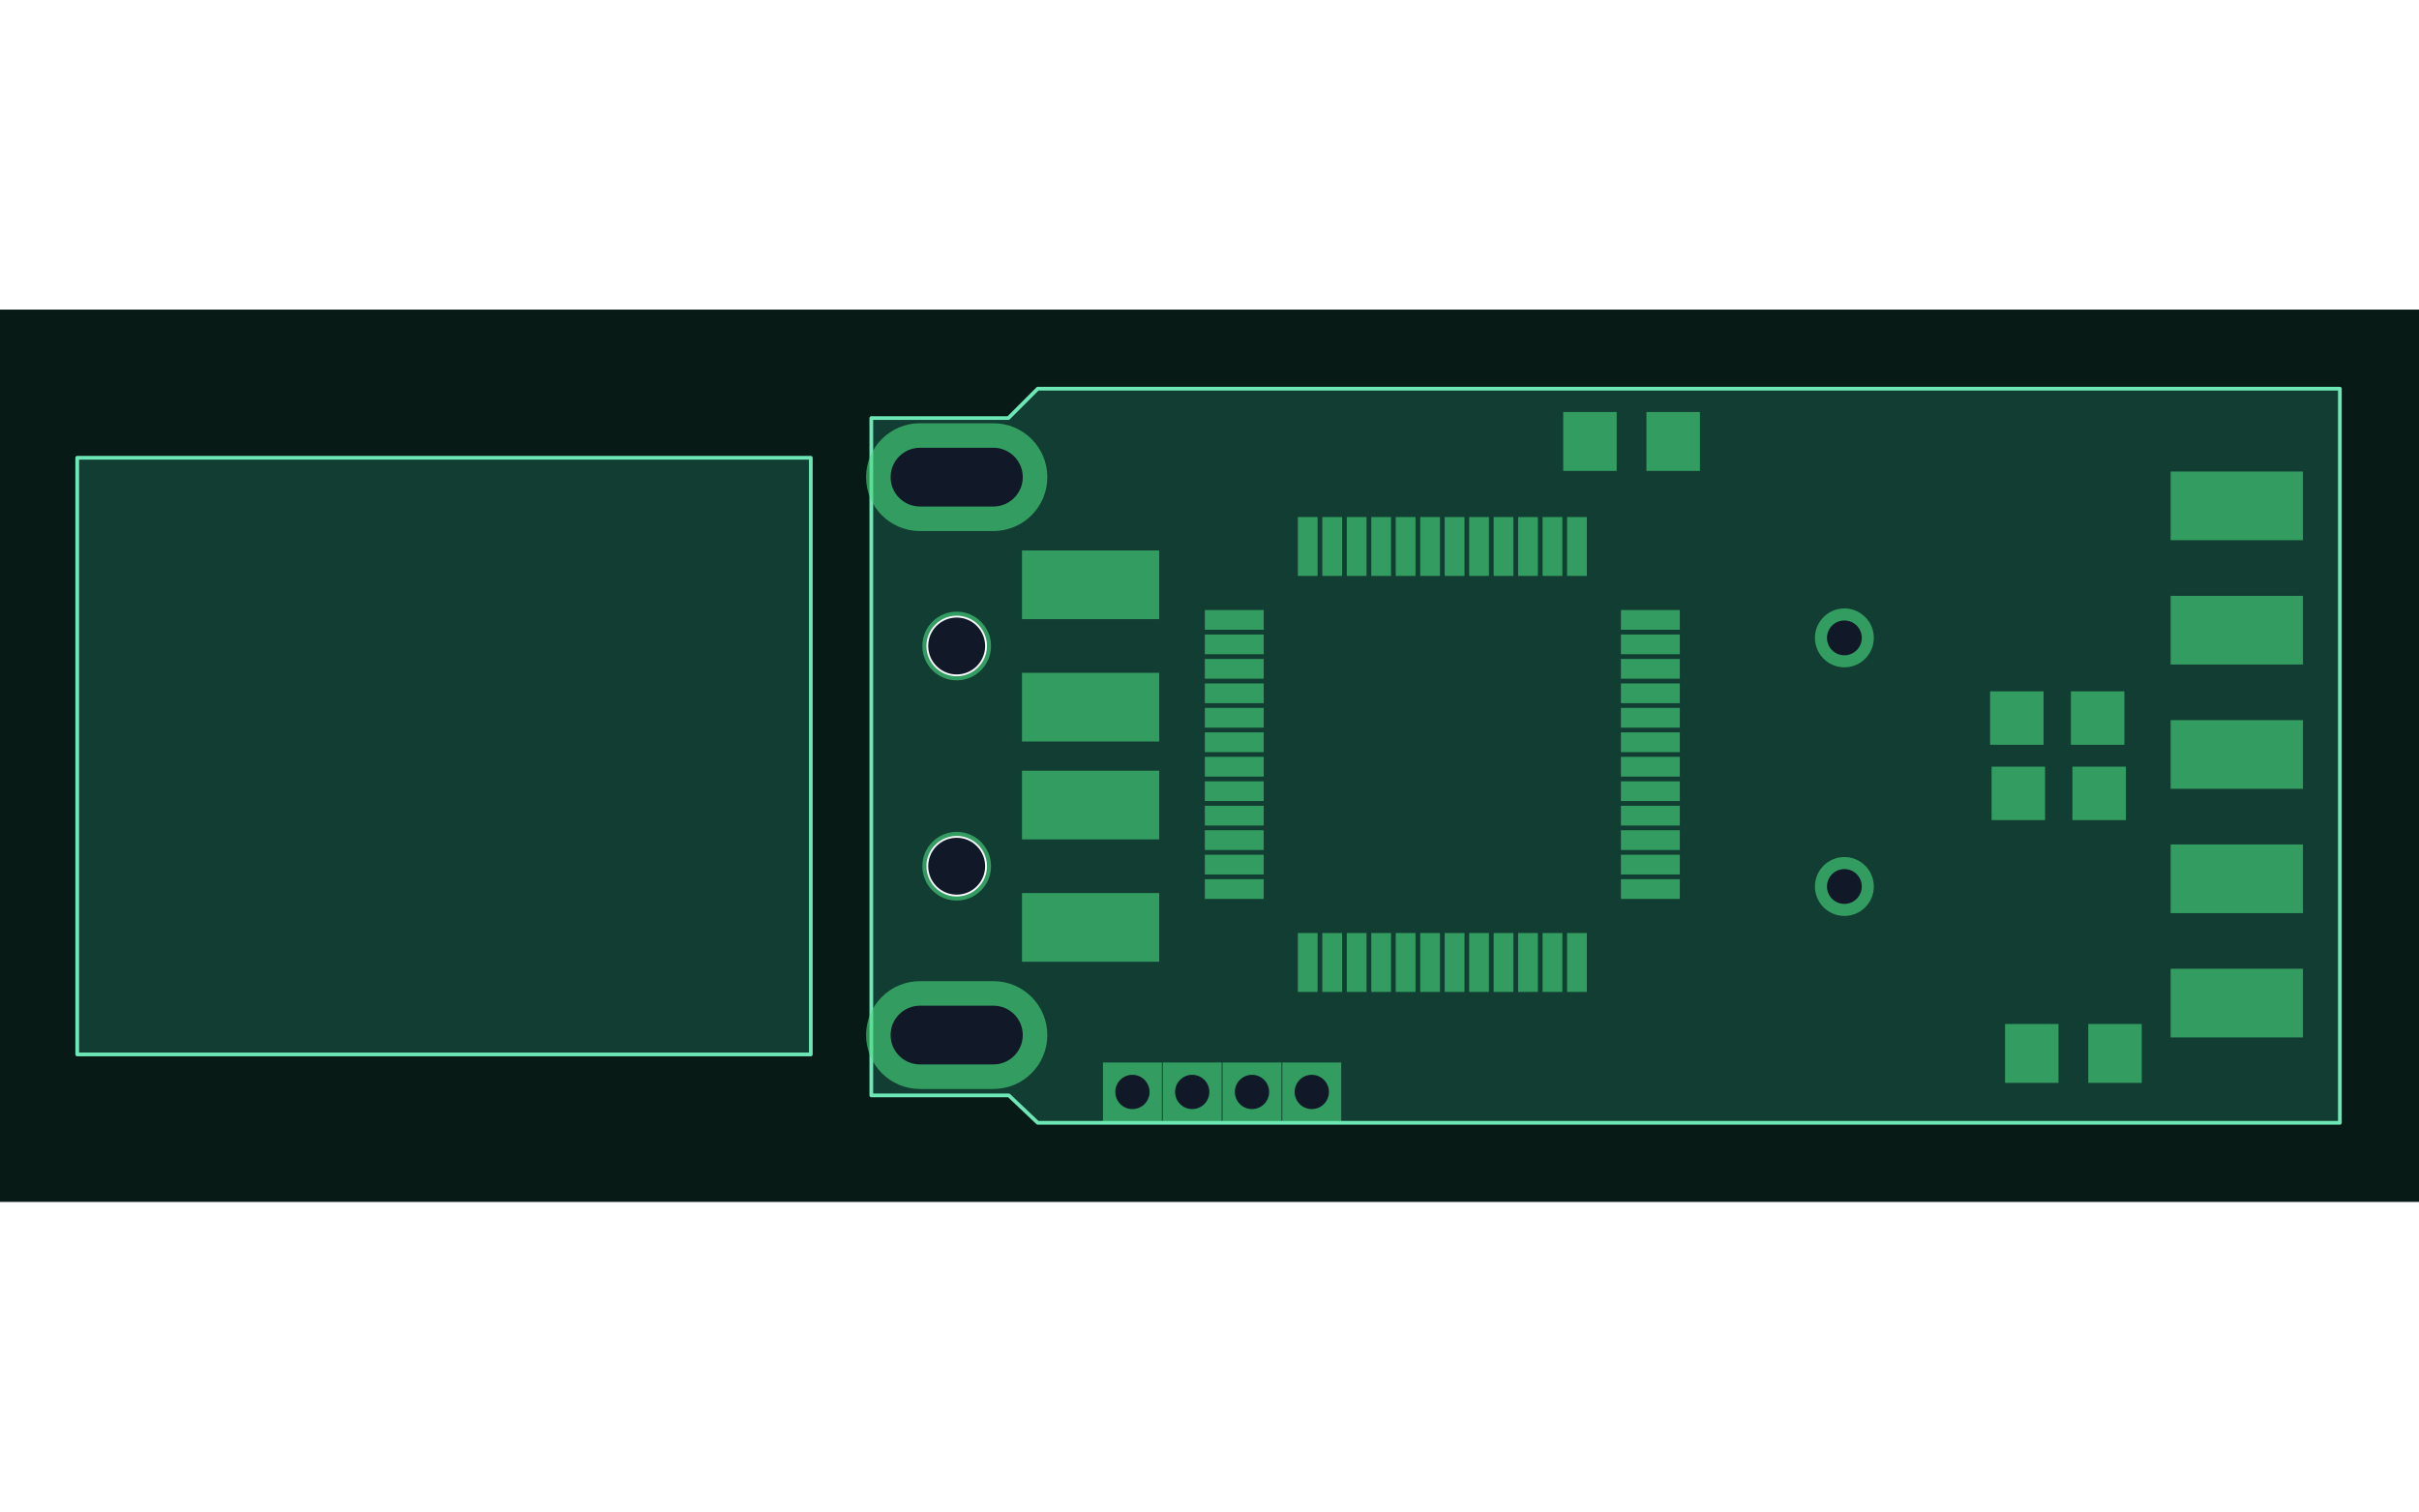
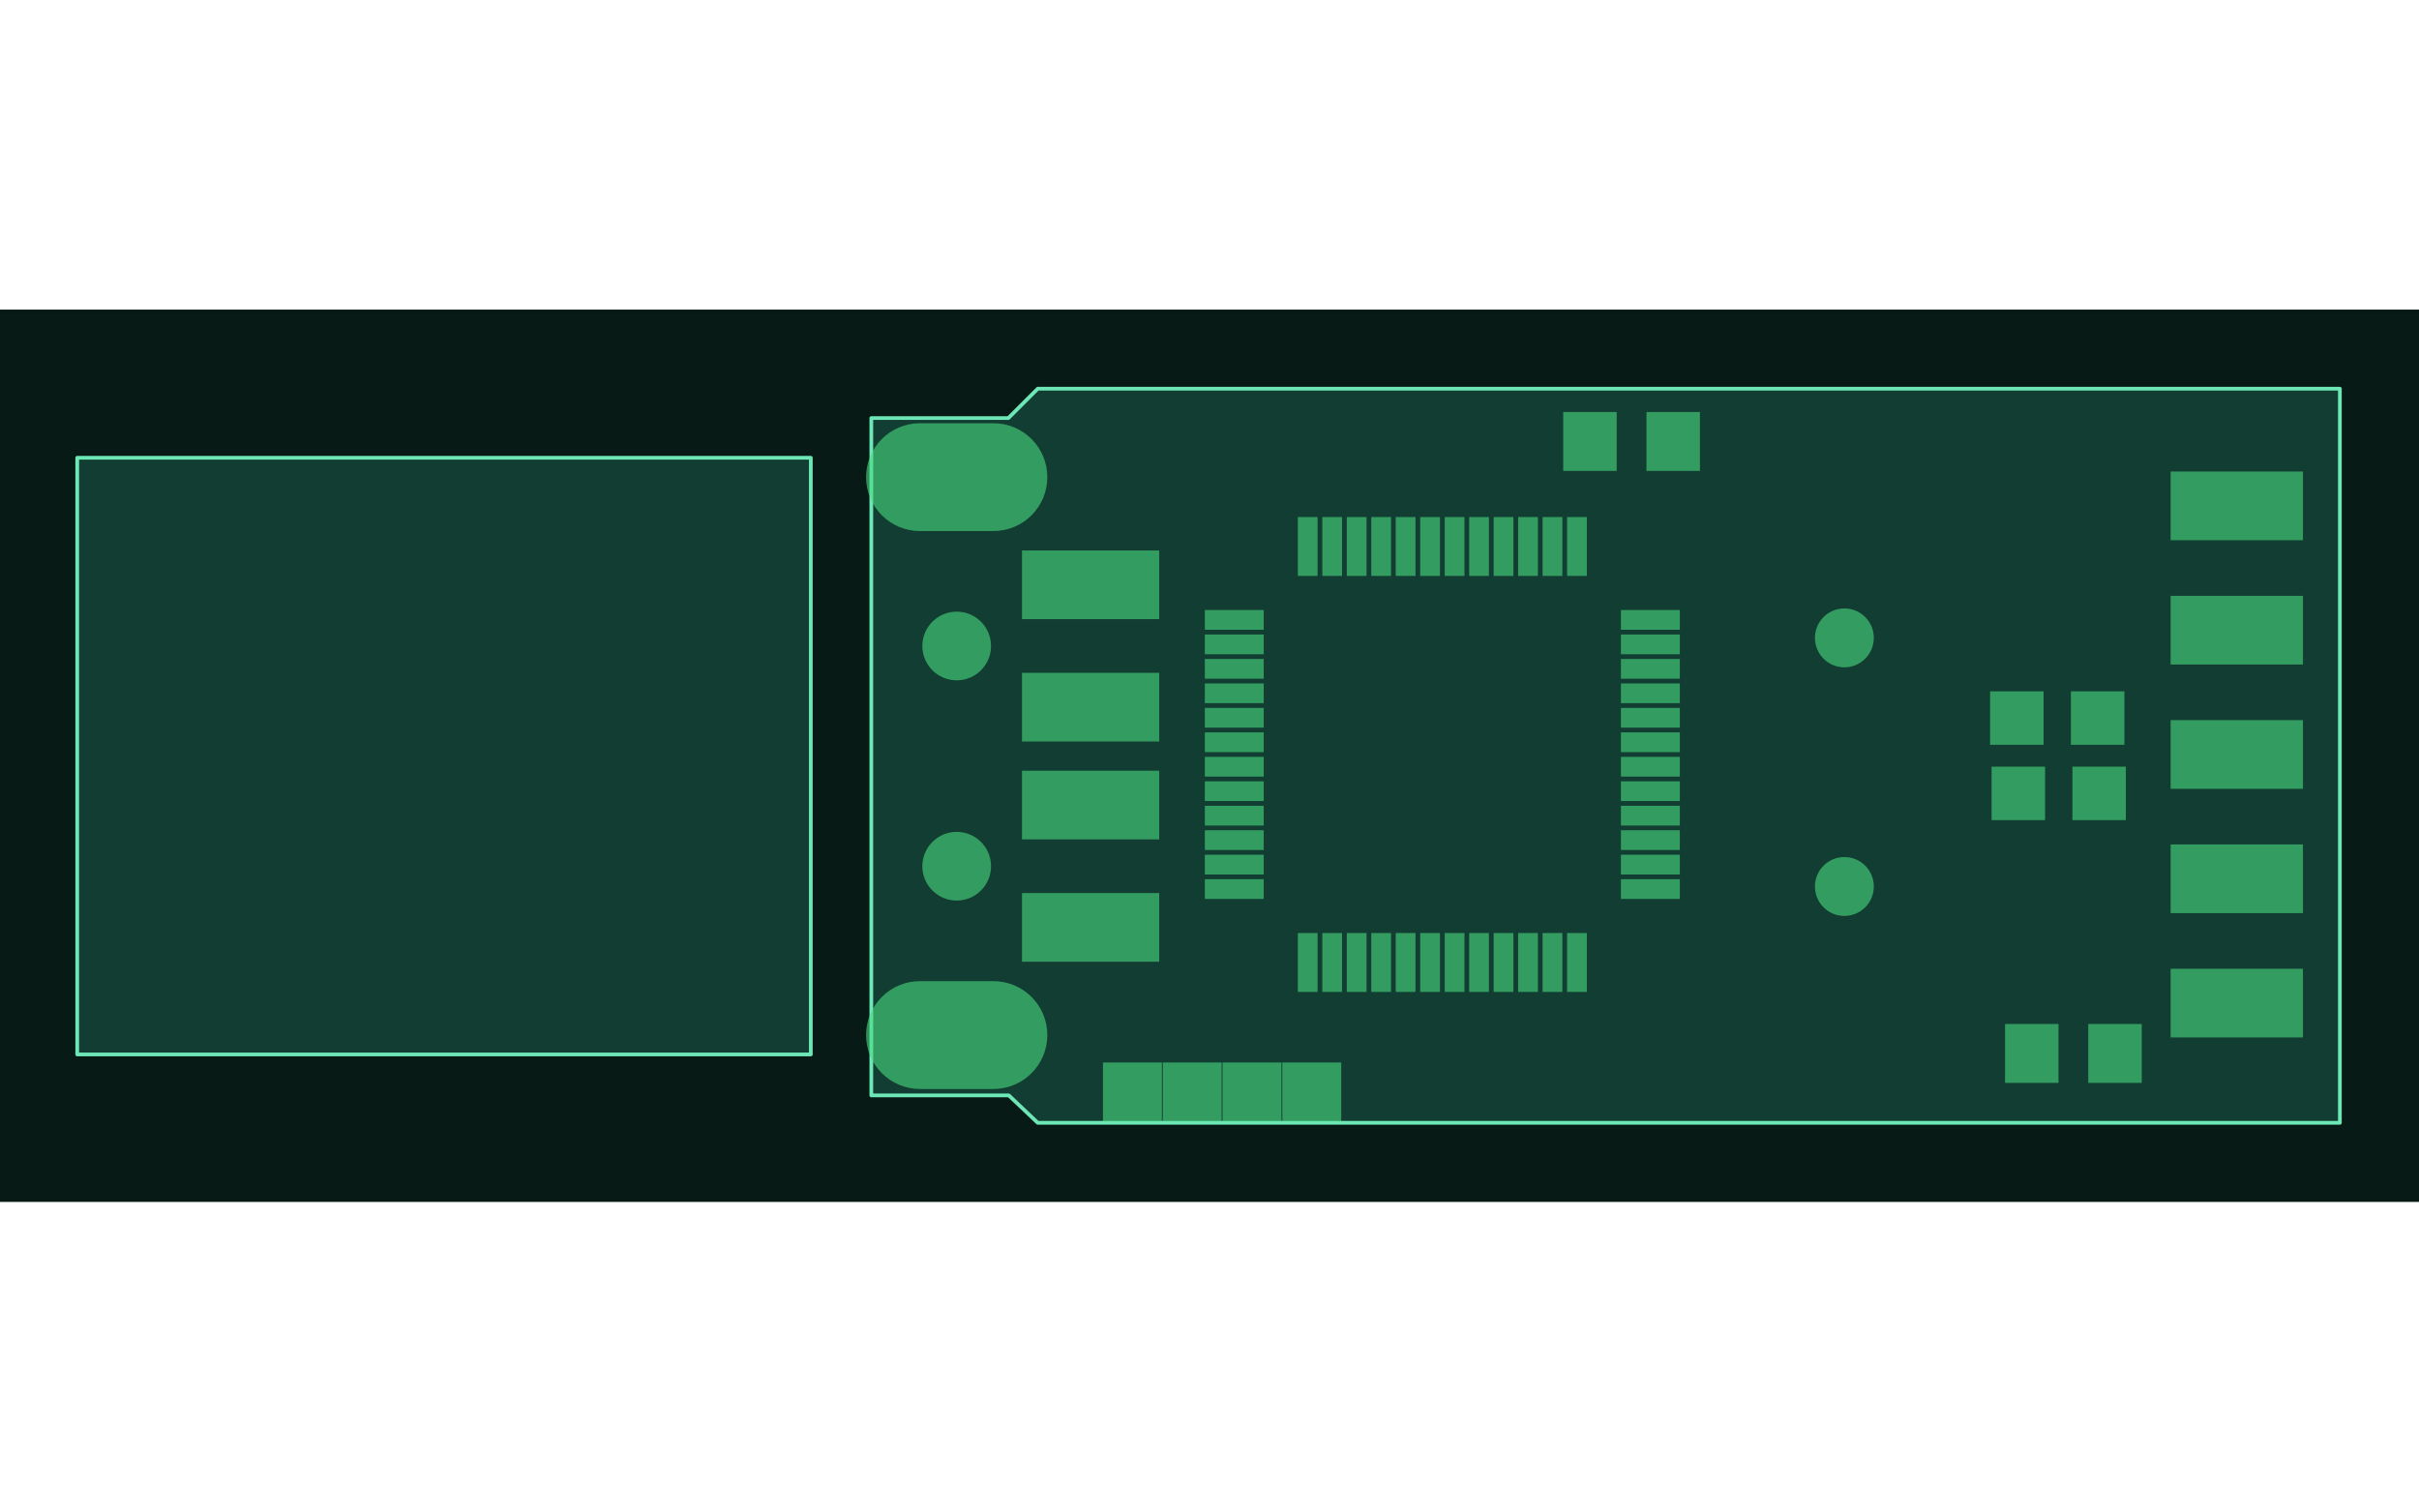
<svg xmlns="http://www.w3.org/2000/svg" width="1600" height="1000" viewBox="0 0 1945.503 717.827" role="img" aria-label="stm32-st-link-v2.PcbDoc — Top solder mask" class="altium-pcb" data-renderer="altiumts">
  <rect width="100%" height="100%" fill="#071a16" />
  <g stroke-linecap="round" stroke-linejoin="round">
    <path data-record="BoardOutline" data-board-cutouts="1" d="M 700.763 632.142 L 811.349 632.142 L 834.621 654.189 L 1881.865 654.189 L 1881.865 63.638 L 834.621 63.638 L 810.999 87.26 L 700.763 87.26 L 700.763 632.142 Z M 652.102 119.189 L 652.102 599.189 L 62.102 599.189 L 62.102 119.189 L 652.102 119.189 Z" fill="#123d32" fill-rule="evenodd" stroke="#6ee7b7" stroke-width="3" />
    <g data-record="Pad" data-layer="TOPSOLDER" data-solder-mask-opening="true" fill-opacity="0.6" data-pad-shape="ROUND" data-pad-stack-layer="0" data-plated="false" transform="rotate(-270 769.422 270.6092)">
      <circle cx="769.422" cy="270.609" r="27.622" fill="#4ade80" />
    </g>
    <g data-record="Pad" data-layer="TOPSOLDER" data-solder-mask-opening="true" fill-opacity="0.6" data-pad-shape="ROUND" data-pad-stack-layer="0" data-plated="false" transform="rotate(-270 769.422 447.7692)">
      <circle cx="769.422" cy="447.769" r="27.622" fill="#4ade80" />
    </g>
    <g data-record="Pad" data-layer="TOPSOLDER" data-solder-mask-opening="true" fill-opacity="0.6" data-pad-name="5" data-pad-shape="ROUND" data-pad-stack-layer="0" data-plated="true" transform="rotate(-270 769.425 134.7802)">
      <rect x="726.055" y="61.883" width="86.74" height="145.795" rx="43.37" ry="43.37" fill="#4ade80" />
    </g>
    <g data-record="Pad" data-layer="TOPSOLDER" data-solder-mask-opening="true" fill-opacity="0.6" data-pad-name="5" data-pad-shape="ROUND" data-pad-stack-layer="0" data-plated="true" transform="rotate(-270 769.425 583.5982)">
      <rect x="726.055" y="510.701" width="86.74" height="145.795" rx="43.37" ry="43.37" fill="#4ade80" />
    </g>
    <g data-record="Pad" data-layer="TOPSOLDER" data-solder-mask-opening="true" fill-opacity="0.6" data-pad-name="1" data-pad-shape="ROUND" data-pad-stack-layer="0" data-plated="true" transform="rotate(-270 1483.357 264.0818)">
      <circle cx="1483.357" cy="264.082" r="23.685" fill="#4ade80" />
    </g>
    <g data-record="Pad" data-layer="TOPSOLDER" data-solder-mask-opening="true" fill-opacity="0.6" data-pad-name="2" data-pad-shape="ROUND" data-pad-stack-layer="0" data-plated="true" transform="rotate(-270 1483.357 464.0818)">
      <circle cx="1483.357" cy="464.082" r="23.685" fill="#4ade80" />
    </g>
    <g data-record="Pad" data-layer="TOPSOLDER" data-solder-mask-opening="true" fill-opacity="0.6" data-pad-name="2" data-pad-shape="RECTANGLE" data-pad-stack-layer="0" data-plated="true">
      <rect x="887.078" y="605.677" width="47.37" height="47.37" fill="#4ade80" />
    </g>
    <g data-record="Pad" data-layer="TOPSOLDER" data-solder-mask-opening="true" fill-opacity="0.6" data-pad-name="2" data-pad-shape="RECTANGLE" data-pad-stack-layer="0" data-plated="true">
      <rect x="1031.334" y="605.677" width="47.37" height="47.37" fill="#4ade80" />
    </g>
    <g data-record="Pad" data-layer="TOPSOLDER" data-solder-mask-opening="true" fill-opacity="0.6" data-pad-name="2" data-pad-shape="RECTANGLE" data-pad-stack-layer="0" data-plated="true">
      <rect x="983.249" y="605.677" width="47.37" height="47.37" fill="#4ade80" />
    </g>
    <g data-record="Pad" data-layer="TOPSOLDER" data-solder-mask-opening="true" fill-opacity="0.6" data-pad-name="2" data-pad-shape="RECTANGLE" data-pad-stack-layer="0" data-plated="true">
      <rect x="935.163" y="605.677" width="47.37" height="47.37" fill="#4ade80" />
    </g>
    <g data-record="Pad" data-layer="TOPSOLDER" data-solder-mask-opening="true" fill-opacity="0.6" data-pad-name="4" data-pad-shape="RECTANGLE" data-pad-stack-layer="0" data-plated="true" transform="rotate(-270 877.141 221.3942)">
      <rect x="849.519" y="166.213" width="55.244" height="110.362" fill="#4ade80" />
    </g>
    <g data-record="Pad" data-layer="TOPSOLDER" data-solder-mask-opening="true" fill-opacity="0.6" data-pad-name="3" data-pad-shape="RECTANGLE" data-pad-stack-layer="0" data-plated="true" transform="rotate(-270 877.141 319.8192)">
      <rect x="849.519" y="264.638" width="55.244" height="110.362" fill="#4ade80" />
    </g>
    <g data-record="Pad" data-layer="TOPSOLDER" data-solder-mask-opening="true" fill-opacity="0.6" data-pad-name="2" data-pad-shape="RECTANGLE" data-pad-stack-layer="0" data-plated="true" transform="rotate(-270 877.141 398.5592)">
      <rect x="849.519" y="343.378" width="55.244" height="110.362" fill="#4ade80" />
    </g>
    <g data-record="Pad" data-layer="TOPSOLDER" data-solder-mask-opening="true" fill-opacity="0.6" data-pad-name="1" data-pad-shape="RECTANGLE" data-pad-stack-layer="0" data-plated="true" transform="rotate(-270 877.141 496.9842)">
      <rect x="849.519" y="441.803" width="55.244" height="110.362" fill="#4ade80" />
    </g>
    <g data-record="Pad" data-layer="TOPSOLDER" data-solder-mask-opening="true" fill-opacity="0.6" data-pad-name="1" data-pad-shape="RECTANGLE" data-pad-stack-layer="0" data-plated="true" transform="rotate(-90 1634.078 598.3753)">
      <rect x="1610.393" y="576.875" width="47.37" height="43" fill="#4ade80" />
    </g>
    <g data-record="Pad" data-layer="TOPSOLDER" data-solder-mask-opening="true" fill-opacity="0.6" data-pad-name="2" data-pad-shape="RECTANGLE" data-pad-stack-layer="0" data-plated="true" transform="rotate(-90 1701.007 598.3753)">
      <rect x="1677.322" y="576.875" width="47.37" height="43" fill="#4ade80" />
    </g>
    <g data-record="Pad" data-layer="TOPSOLDER" data-solder-mask-opening="true" fill-opacity="0.6" data-pad-name="1" data-pad-shape="RECTANGLE" data-pad-stack-layer="0" data-plated="true" transform="rotate(-270 1345.666 106.0651)">
      <rect x="1321.981" y="84.565" width="47.37" height="43" fill="#4ade80" />
    </g>
    <g data-record="Pad" data-layer="TOPSOLDER" data-solder-mask-opening="true" fill-opacity="0.6" data-pad-name="2" data-pad-shape="RECTANGLE" data-pad-stack-layer="0" data-plated="true" transform="rotate(-270 1278.737 106.0651)">
      <rect x="1255.052" y="84.565" width="47.37" height="43" fill="#4ade80" />
    </g>
    <g data-record="Pad" data-layer="TOPSOLDER" data-solder-mask-opening="true" fill-opacity="0.6" data-pad-name="36" data-pad-shape="RECTANGLE" data-pad-stack-layer="0" data-plated="true" transform="rotate(-90 992.6859 466.1515)">
      <rect x="984.749" y="442.466" width="15.874" height="47.37" fill="#4ade80" />
    </g>
    <g data-record="Pad" data-layer="TOPSOLDER" data-solder-mask-opening="true" fill-opacity="0.6" data-pad-name="24" data-pad-shape="RECTANGLE" data-pad-stack-layer="0" data-plated="true" transform="rotate(-180 1051.741 190.561)">
      <rect x="1043.804" y="166.876" width="15.874" height="47.37" fill="#4ade80" />
    </g>
    <g data-record="Pad" data-layer="TOPSOLDER" data-solder-mask-opening="true" fill-opacity="0.6" data-pad-name="22" data-pad-shape="RECTANGLE" data-pad-stack-layer="0" data-plated="true" transform="rotate(-180 1091.111 190.561)">
      <rect x="1083.174" y="166.876" width="15.874" height="47.37" fill="#4ade80" />
    </g>
    <g data-record="Pad" data-layer="TOPSOLDER" data-solder-mask-opening="true" fill-opacity="0.6" data-pad-name="45" data-pad-shape="RECTANGLE" data-pad-stack-layer="0" data-plated="true" transform="rotate(-180 1209.221 525.2066)">
      <rect x="1201.284" y="501.522" width="15.874" height="47.37" fill="#4ade80" />
    </g>
    <g data-record="Pad" data-layer="TOPSOLDER" data-solder-mask-opening="true" fill-opacity="0.6" data-pad-name="43" data-pad-shape="RECTANGLE" data-pad-stack-layer="0" data-plated="true" transform="rotate(-180 1169.851 525.2066)">
      <rect x="1161.914" y="501.522" width="15.874" height="47.37" fill="#4ade80" />
    </g>
    <g data-record="Pad" data-layer="TOPSOLDER" data-solder-mask-opening="true" fill-opacity="0.6" data-pad-name="21" data-pad-shape="RECTANGLE" data-pad-stack-layer="0" data-plated="true" transform="rotate(-180 1110.796 190.561)">
      <rect x="1102.859" y="166.876" width="15.874" height="47.37" fill="#4ade80" />
    </g>
    <g data-record="Pad" data-layer="TOPSOLDER" data-solder-mask-opening="true" fill-opacity="0.6" data-pad-name="46" data-pad-shape="RECTANGLE" data-pad-stack-layer="0" data-plated="true" transform="rotate(-180 1228.906 525.2066)">
      <rect x="1220.969" y="501.522" width="15.874" height="47.37" fill="#4ade80" />
    </g>
    <g data-record="Pad" data-layer="TOPSOLDER" data-solder-mask-opening="true" fill-opacity="0.6" data-pad-name="9" data-pad-shape="RECTANGLE" data-pad-stack-layer="0" data-plated="true" transform="rotate(-90 1327.332 308.6712)">
      <rect x="1319.395" y="284.986" width="15.874" height="47.37" fill="#4ade80" />
    </g>
    <g data-record="Pad" data-layer="TOPSOLDER" data-solder-mask-opening="true" fill-opacity="0.6" data-pad-name="48" data-pad-shape="RECTANGLE" data-pad-stack-layer="0" data-plated="true" transform="rotate(-180 1268.276 525.2066)">
      <rect x="1260.339" y="501.522" width="15.874" height="47.37" fill="#4ade80" />
    </g>
    <g data-record="Pad" data-layer="TOPSOLDER" data-solder-mask-opening="true" fill-opacity="0.6" data-pad-name="1" data-pad-shape="RECTANGLE" data-pad-stack-layer="0" data-plated="true" transform="rotate(-90 1327.332 466.1515)">
      <rect x="1319.395" y="442.466" width="15.874" height="47.37" fill="#4ade80" />
    </g>
    <g data-record="Pad" data-layer="TOPSOLDER" data-solder-mask-opening="true" fill-opacity="0.6" data-pad-name="31" data-pad-shape="RECTANGLE" data-pad-stack-layer="0" data-plated="true" transform="rotate(-90 992.6859 367.7262)">
      <rect x="984.749" y="344.041" width="15.874" height="47.37" fill="#4ade80" />
    </g>
    <g data-record="Pad" data-layer="TOPSOLDER" data-solder-mask-opening="true" fill-opacity="0.6" data-pad-name="18" data-pad-shape="RECTANGLE" data-pad-stack-layer="0" data-plated="true" transform="rotate(-180 1169.851 190.561)">
      <rect x="1161.914" y="166.876" width="15.874" height="47.37" fill="#4ade80" />
    </g>
    <g data-record="Pad" data-layer="TOPSOLDER" data-solder-mask-opening="true" fill-opacity="0.6" data-pad-name="28" data-pad-shape="RECTANGLE" data-pad-stack-layer="0" data-plated="true" transform="rotate(-90 992.6859 308.6712)">
      <rect x="984.749" y="284.986" width="15.874" height="47.37" fill="#4ade80" />
    </g>
    <g data-record="Pad" data-layer="TOPSOLDER" data-solder-mask-opening="true" fill-opacity="0.6" data-pad-name="33" data-pad-shape="RECTANGLE" data-pad-stack-layer="0" data-plated="true" transform="rotate(-90 992.6859 407.0964)">
      <rect x="984.749" y="383.411" width="15.874" height="47.37" fill="#4ade80" />
    </g>
    <g data-record="Pad" data-layer="TOPSOLDER" data-solder-mask-opening="true" fill-opacity="0.6" data-pad-name="32" data-pad-shape="RECTANGLE" data-pad-stack-layer="0" data-plated="true" transform="rotate(-90 992.6859 387.4112)">
      <rect x="984.749" y="363.726" width="15.874" height="47.37" fill="#4ade80" />
    </g>
    <g data-record="Pad" data-layer="TOPSOLDER" data-solder-mask-opening="true" fill-opacity="0.6" data-pad-name="12" data-pad-shape="RECTANGLE" data-pad-stack-layer="0" data-plated="true" transform="rotate(-90 1327.332 249.6162)">
      <rect x="1319.395" y="225.931" width="15.874" height="47.37" fill="#4ade80" />
    </g>
    <g data-record="Pad" data-layer="TOPSOLDER" data-solder-mask-opening="true" fill-opacity="0.6" data-pad-name="13" data-pad-shape="RECTANGLE" data-pad-stack-layer="0" data-plated="true" transform="rotate(-180 1268.276 190.561)">
      <rect x="1260.339" y="166.876" width="15.874" height="47.37" fill="#4ade80" />
    </g>
    <g data-record="Pad" data-layer="TOPSOLDER" data-solder-mask-opening="true" fill-opacity="0.6" data-pad-name="25" data-pad-shape="RECTANGLE" data-pad-stack-layer="0" data-plated="true" transform="rotate(-90 992.6859 249.6162)">
      <rect x="984.749" y="225.931" width="15.874" height="47.37" fill="#4ade80" />
    </g>
    <g data-record="Pad" data-layer="TOPSOLDER" data-solder-mask-opening="true" fill-opacity="0.6" data-pad-name="27" data-pad-shape="RECTANGLE" data-pad-stack-layer="0" data-plated="true" transform="rotate(-90 992.6859 288.9862)">
      <rect x="984.749" y="265.301" width="15.874" height="47.37" fill="#4ade80" />
    </g>
    <g data-record="Pad" data-layer="TOPSOLDER" data-solder-mask-opening="true" fill-opacity="0.6" data-pad-name="16" data-pad-shape="RECTANGLE" data-pad-stack-layer="0" data-plated="true" transform="rotate(-180 1209.221 190.561)">
      <rect x="1201.284" y="166.876" width="15.874" height="47.37" fill="#4ade80" />
    </g>
    <g data-record="Pad" data-layer="TOPSOLDER" data-solder-mask-opening="true" fill-opacity="0.6" data-pad-name="17" data-pad-shape="RECTANGLE" data-pad-stack-layer="0" data-plated="true" transform="rotate(-180 1189.536 190.561)">
      <rect x="1181.599" y="166.876" width="15.874" height="47.37" fill="#4ade80" />
    </g>
    <g data-record="Pad" data-layer="TOPSOLDER" data-solder-mask-opening="true" fill-opacity="0.6" data-pad-name="26" data-pad-shape="RECTANGLE" data-pad-stack-layer="0" data-plated="true" transform="rotate(-90 992.6859 269.3012)">
      <rect x="984.749" y="245.616" width="15.874" height="47.37" fill="#4ade80" />
    </g>
    <g data-record="Pad" data-layer="TOPSOLDER" data-solder-mask-opening="true" fill-opacity="0.6" data-pad-name="15" data-pad-shape="RECTANGLE" data-pad-stack-layer="0" data-plated="true" transform="rotate(-180 1228.906 190.561)">
      <rect x="1220.969" y="166.876" width="15.874" height="47.37" fill="#4ade80" />
    </g>
    <g data-record="Pad" data-layer="TOPSOLDER" data-solder-mask-opening="true" fill-opacity="0.6" data-pad-name="7" data-pad-shape="RECTANGLE" data-pad-stack-layer="0" data-plated="true" transform="rotate(-90 1327.332 348.0412)">
      <rect x="1319.395" y="324.356" width="15.874" height="47.37" fill="#4ade80" />
    </g>
    <g data-record="Pad" data-layer="TOPSOLDER" data-solder-mask-opening="true" fill-opacity="0.6" data-pad-name="34" data-pad-shape="RECTANGLE" data-pad-stack-layer="0" data-plated="true" transform="rotate(-90 992.6859 426.7814)">
      <rect x="984.749" y="403.096" width="15.874" height="47.37" fill="#4ade80" />
    </g>
    <g data-record="Pad" data-layer="TOPSOLDER" data-solder-mask-opening="true" fill-opacity="0.6" data-pad-name="37" data-pad-shape="RECTANGLE" data-pad-stack-layer="0" data-plated="true" transform="rotate(-180 1051.741 525.2066)">
      <rect x="1043.804" y="501.522" width="15.874" height="47.37" fill="#4ade80" />
    </g>
    <g data-record="Pad" data-layer="TOPSOLDER" data-solder-mask-opening="true" fill-opacity="0.6" data-pad-name="6" data-pad-shape="RECTANGLE" data-pad-stack-layer="0" data-plated="true" transform="rotate(-90 1327.332 367.7263)">
      <rect x="1319.395" y="344.041" width="15.874" height="47.37" fill="#4ade80" />
    </g>
    <g data-record="Pad" data-layer="TOPSOLDER" data-solder-mask-opening="true" fill-opacity="0.6" data-pad-name="5" data-pad-shape="RECTANGLE" data-pad-stack-layer="0" data-plated="true" transform="rotate(-90 1327.332 387.4114)">
      <rect x="1319.395" y="363.726" width="15.874" height="47.37" fill="#4ade80" />
    </g>
    <g data-record="Pad" data-layer="TOPSOLDER" data-solder-mask-opening="true" fill-opacity="0.6" data-pad-name="29" data-pad-shape="RECTANGLE" data-pad-stack-layer="0" data-plated="true" transform="rotate(-90 992.6859 328.3562)">
      <rect x="984.749" y="304.671" width="15.874" height="47.37" fill="#4ade80" />
    </g>
    <g data-record="Pad" data-layer="TOPSOLDER" data-solder-mask-opening="true" fill-opacity="0.6" data-pad-name="44" data-pad-shape="RECTANGLE" data-pad-stack-layer="0" data-plated="true" transform="rotate(-180 1189.536 525.2066)">
      <rect x="1181.599" y="501.522" width="15.874" height="47.37" fill="#4ade80" />
    </g>
    <g data-record="Pad" data-layer="TOPSOLDER" data-solder-mask-opening="true" fill-opacity="0.6" data-pad-name="2" data-pad-shape="RECTANGLE" data-pad-stack-layer="0" data-plated="true" transform="rotate(-90 1327.332 446.4665)">
      <rect x="1319.395" y="422.781" width="15.874" height="47.37" fill="#4ade80" />
    </g>
    <g data-record="Pad" data-layer="TOPSOLDER" data-solder-mask-opening="true" fill-opacity="0.6" data-pad-name="3" data-pad-shape="RECTANGLE" data-pad-stack-layer="0" data-plated="true" transform="rotate(-90 1327.332 426.7814)">
      <rect x="1319.395" y="403.096" width="15.874" height="47.37" fill="#4ade80" />
    </g>
    <g data-record="Pad" data-layer="TOPSOLDER" data-solder-mask-opening="true" fill-opacity="0.6" data-pad-name="30" data-pad-shape="RECTANGLE" data-pad-stack-layer="0" data-plated="true" transform="rotate(-90 992.6859 348.0412)">
      <rect x="984.749" y="324.356" width="15.874" height="47.37" fill="#4ade80" />
    </g>
    <g data-record="Pad" data-layer="TOPSOLDER" data-solder-mask-opening="true" fill-opacity="0.6" data-pad-name="14" data-pad-shape="RECTANGLE" data-pad-stack-layer="0" data-plated="true" transform="rotate(-180 1248.591 190.561)">
      <rect x="1240.654" y="166.876" width="15.874" height="47.37" fill="#4ade80" />
    </g>
    <g data-record="Pad" data-layer="TOPSOLDER" data-solder-mask-opening="true" fill-opacity="0.6" data-pad-name="11" data-pad-shape="RECTANGLE" data-pad-stack-layer="0" data-plated="true" transform="rotate(-90 1327.332 269.3012)">
      <rect x="1319.395" y="245.616" width="15.874" height="47.37" fill="#4ade80" />
    </g>
    <g data-record="Pad" data-layer="TOPSOLDER" data-solder-mask-opening="true" fill-opacity="0.6" data-pad-name="4" data-pad-shape="RECTANGLE" data-pad-stack-layer="0" data-plated="true" transform="rotate(-90 1327.332 407.0964)">
      <rect x="1319.395" y="383.411" width="15.874" height="47.37" fill="#4ade80" />
    </g>
    <g data-record="Pad" data-layer="TOPSOLDER" data-solder-mask-opening="true" fill-opacity="0.6" data-pad-name="35" data-pad-shape="RECTANGLE" data-pad-stack-layer="0" data-plated="true" transform="rotate(-90 992.6859 446.4665)">
      <rect x="984.749" y="422.781" width="15.874" height="47.37" fill="#4ade80" />
    </g>
    <g data-record="Pad" data-layer="TOPSOLDER" data-solder-mask-opening="true" fill-opacity="0.6" data-pad-name="23" data-pad-shape="RECTANGLE" data-pad-stack-layer="0" data-plated="true" transform="rotate(-180 1071.426 190.561)">
      <rect x="1063.489" y="166.876" width="15.874" height="47.37" fill="#4ade80" />
    </g>
    <g data-record="Pad" data-layer="TOPSOLDER" data-solder-mask-opening="true" fill-opacity="0.6" data-pad-name="20" data-pad-shape="RECTANGLE" data-pad-stack-layer="0" data-plated="true" transform="rotate(-180 1130.481 190.561)">
      <rect x="1122.544" y="166.876" width="15.874" height="47.37" fill="#4ade80" />
    </g>
    <g data-record="Pad" data-layer="TOPSOLDER" data-solder-mask-opening="true" fill-opacity="0.6" data-pad-name="47" data-pad-shape="RECTANGLE" data-pad-stack-layer="0" data-plated="true" transform="rotate(-180 1248.591 525.2066)">
      <rect x="1240.654" y="501.522" width="15.874" height="47.37" fill="#4ade80" />
    </g>
    <g data-record="Pad" data-layer="TOPSOLDER" data-solder-mask-opening="true" fill-opacity="0.6" data-pad-name="8" data-pad-shape="RECTANGLE" data-pad-stack-layer="0" data-plated="true" transform="rotate(-90 1327.332 328.3562)">
      <rect x="1319.395" y="304.671" width="15.874" height="47.37" fill="#4ade80" />
    </g>
    <g data-record="Pad" data-layer="TOPSOLDER" data-solder-mask-opening="true" fill-opacity="0.6" data-pad-name="19" data-pad-shape="RECTANGLE" data-pad-stack-layer="0" data-plated="true" transform="rotate(-180 1150.166 190.561)">
      <rect x="1142.229" y="166.876" width="15.874" height="47.37" fill="#4ade80" />
    </g>
    <g data-record="Pad" data-layer="TOPSOLDER" data-solder-mask-opening="true" fill-opacity="0.6" data-pad-name="10" data-pad-shape="RECTANGLE" data-pad-stack-layer="0" data-plated="true" transform="rotate(-90 1327.332 288.9862)">
      <rect x="1319.395" y="265.301" width="15.874" height="47.37" fill="#4ade80" />
    </g>
    <g data-record="Pad" data-layer="TOPSOLDER" data-solder-mask-opening="true" fill-opacity="0.6" data-pad-name="40" data-pad-shape="RECTANGLE" data-pad-stack-layer="0" data-plated="true" transform="rotate(-180 1110.796 525.2066)">
      <rect x="1102.859" y="501.522" width="15.874" height="47.37" fill="#4ade80" />
    </g>
    <g data-record="Pad" data-layer="TOPSOLDER" data-solder-mask-opening="true" fill-opacity="0.6" data-pad-name="39" data-pad-shape="RECTANGLE" data-pad-stack-layer="0" data-plated="true" transform="rotate(-180 1091.111 525.2066)">
      <rect x="1083.174" y="501.522" width="15.874" height="47.37" fill="#4ade80" />
    </g>
    <g data-record="Pad" data-layer="TOPSOLDER" data-solder-mask-opening="true" fill-opacity="0.6" data-pad-name="38" data-pad-shape="RECTANGLE" data-pad-stack-layer="0" data-plated="true" transform="rotate(-180 1071.426 525.2066)">
      <rect x="1063.489" y="501.522" width="15.874" height="47.37" fill="#4ade80" />
    </g>
    <g data-record="Pad" data-layer="TOPSOLDER" data-solder-mask-opening="true" fill-opacity="0.6" data-pad-name="41" data-pad-shape="RECTANGLE" data-pad-stack-layer="0" data-plated="true" transform="rotate(-180 1130.481 525.2066)">
      <rect x="1122.544" y="501.522" width="15.874" height="47.37" fill="#4ade80" />
    </g>
    <g data-record="Pad" data-layer="TOPSOLDER" data-solder-mask-opening="true" fill-opacity="0.6" data-pad-name="42" data-pad-shape="RECTANGLE" data-pad-stack-layer="0" data-plated="true" transform="rotate(-180 1150.166 525.2066)">
      <rect x="1142.229" y="501.522" width="15.874" height="47.37" fill="#4ade80" />
    </g>
    <g data-record="Pad" data-layer="TOPSOLDER" data-solder-mask-opening="true" fill-opacity="0.6" data-pad-name="C" data-pad-shape="RECTANGLE" data-pad-stack-layer="0" data-plated="true" transform="rotate(-90 1688.263 389.1892)">
      <rect x="1666.763" y="367.689" width="43" height="43" fill="#4ade80" />
    </g>
    <g data-record="Pad" data-layer="TOPSOLDER" data-solder-mask-opening="true" fill-opacity="0.6" data-pad-name="A" data-pad-shape="RECTANGLE" data-pad-stack-layer="0" data-plated="true" transform="rotate(-90 1623.263 389.1892)">
      <rect x="1601.763" y="367.689" width="43" height="43" fill="#4ade80" />
    </g>
    <g data-record="Pad" data-layer="TOPSOLDER" data-solder-mask-opening="true" fill-opacity="0.6" data-pad-name="C" data-pad-shape="RECTANGLE" data-pad-stack-layer="0" data-plated="true" transform="rotate(-270 1622.054 328.5873)">
      <rect x="1600.554" y="307.087" width="43" height="43" fill="#4ade80" />
    </g>
    <g data-record="Pad" data-layer="TOPSOLDER" data-solder-mask-opening="true" fill-opacity="0.6" data-pad-name="A" data-pad-shape="RECTANGLE" data-pad-stack-layer="0" data-plated="true" transform="rotate(-270 1687.054 328.5873)">
      <rect x="1665.554" y="307.087" width="43" height="43" fill="#4ade80" />
    </g>
    <g data-record="Pad" data-layer="TOPSOLDER" data-solder-mask-opening="true" fill-opacity="0.6" data-pad-name="1" data-pad-shape="RECTANGLE" data-pad-stack-layer="0" data-plated="true">
      <rect x="1745.751" y="130.262" width="106.425" height="55.244" fill="#4ade80" />
    </g>
    <g data-record="Pad" data-layer="TOPSOLDER" data-solder-mask-opening="true" fill-opacity="0.6" data-pad-name="7" data-pad-shape="RECTANGLE" data-pad-stack-layer="0" data-plated="true">
      <rect x="1745.751" y="430.262" width="106.425" height="55.244" fill="#4ade80" />
    </g>
    <g data-record="Pad" data-layer="TOPSOLDER" data-solder-mask-opening="true" fill-opacity="0.6" data-pad-name="3" data-pad-shape="RECTANGLE" data-pad-stack-layer="0" data-plated="true">
      <rect x="1745.751" y="230.262" width="106.425" height="55.244" fill="#4ade80" />
    </g>
    <g data-record="Pad" data-layer="TOPSOLDER" data-solder-mask-opening="true" fill-opacity="0.6" data-pad-name="9" data-pad-shape="RECTANGLE" data-pad-stack-layer="0" data-plated="true">
      <rect x="1745.751" y="530.262" width="106.425" height="55.244" fill="#4ade80" />
    </g>
    <g data-record="Pad" data-layer="TOPSOLDER" data-solder-mask-opening="true" fill-opacity="0.6" data-pad-name="5" data-pad-shape="RECTANGLE" data-pad-stack-layer="0" data-plated="true">
      <rect x="1745.751" y="330.262" width="106.425" height="55.244" fill="#4ade80" />
    </g>
-     <g data-overlay="drill-holes">
-       <g data-record="PadHole" data-source-record="Pad" data-layer="PADHOLES" transform="rotate(-270 769.422 270.6092)">
-         <circle data-hole-shape="ROUND" cx="769.422" cy="270.609" r="23.622" fill="#111827" stroke="#f8fafc" stroke-width="1.5" />
-       </g>
-       <g data-record="PadHole" data-source-record="Pad" data-layer="PADHOLES" transform="rotate(-270 769.422 447.7692)">
-         <circle data-hole-shape="ROUND" cx="769.422" cy="447.769" r="23.622" fill="#111827" stroke="#f8fafc" stroke-width="1.5" />
-       </g>
-       <g data-record="PadHole" data-source-record="Pad" data-layer="PADHOLES" transform="rotate(-270 769.425 134.7802)">
-         <rect data-hole-shape="SLOT" x="716.275" y="111.158" width="106.3" height="47.244" rx="23.622" ry="23.622" fill="#111827" transform="rotate(-90 769.425 134.7802)" />
-       </g>
-       <g data-record="PadHole" data-source-record="Pad" data-layer="PADHOLES" transform="rotate(-270 769.425 583.5982)">
-         <rect data-hole-shape="SLOT" x="716.275" y="559.976" width="106.3" height="47.244" rx="23.622" ry="23.622" fill="#111827" transform="rotate(-90 769.425 583.5982)" />
-       </g>
-       <g data-record="PadHole" data-source-record="Pad" data-layer="PADHOLES" transform="rotate(-270 1483.357 264.0818)">
-         <circle data-hole-shape="ROUND" cx="1483.357" cy="264.082" r="14" fill="#111827" />
-       </g>
-       <g data-record="PadHole" data-source-record="Pad" data-layer="PADHOLES" transform="rotate(-270 1483.357 464.0818)">
-         <circle data-hole-shape="ROUND" cx="1483.357" cy="464.082" r="14" fill="#111827" />
-       </g>
-       <g data-record="PadHole" data-source-record="Pad" data-layer="PADHOLES">
-         <circle data-hole-shape="ROUND" cx="910.763" cy="629.362" r="13.78" fill="#111827" />
-       </g>
-       <g data-record="PadHole" data-source-record="Pad" data-layer="PADHOLES">
-         <circle data-hole-shape="ROUND" cx="1055.019" cy="629.362" r="13.78" fill="#111827" />
-       </g>
-       <g data-record="PadHole" data-source-record="Pad" data-layer="PADHOLES">
-         <circle data-hole-shape="ROUND" cx="1006.934" cy="629.362" r="13.78" fill="#111827" />
-       </g>
-       <g data-record="PadHole" data-source-record="Pad" data-layer="PADHOLES">
-         <circle data-hole-shape="ROUND" cx="958.848" cy="629.362" r="13.78" fill="#111827" />
-       </g>
-     </g>
  </g>
</svg>
